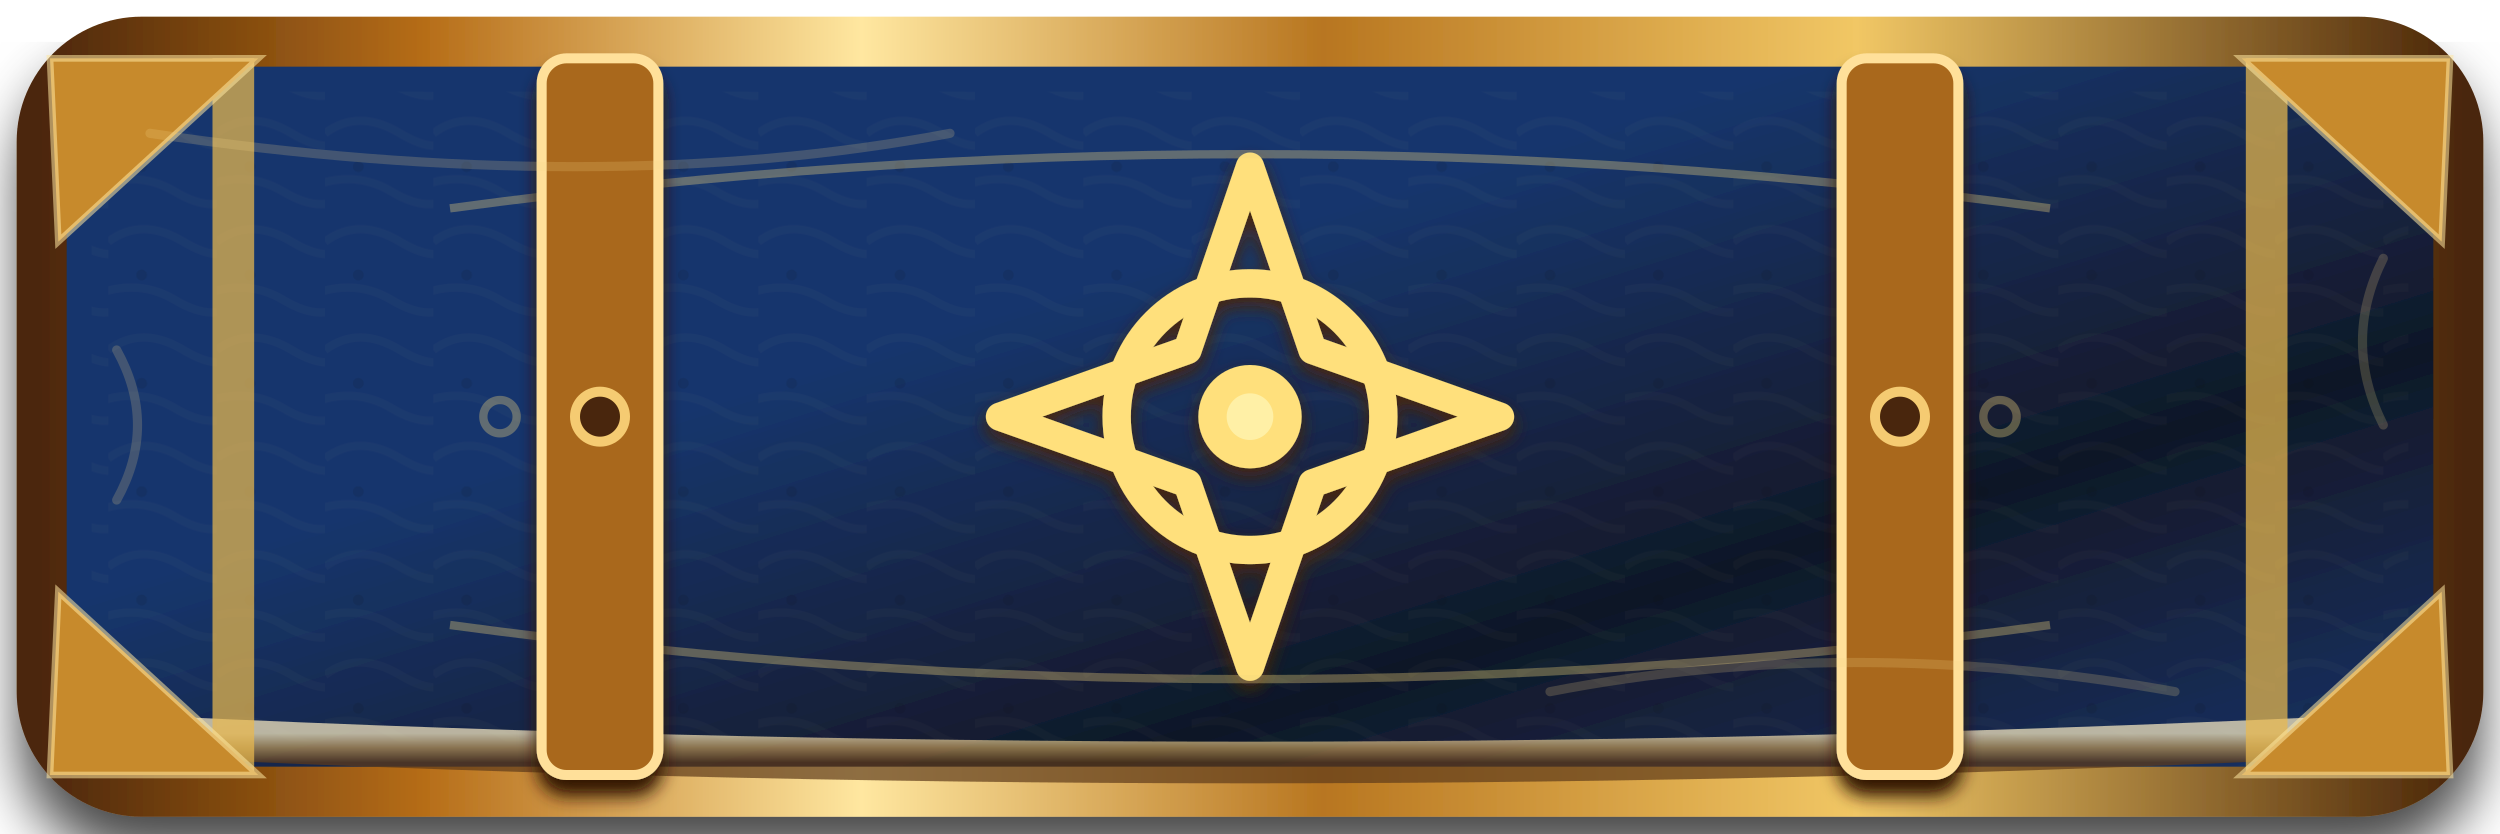
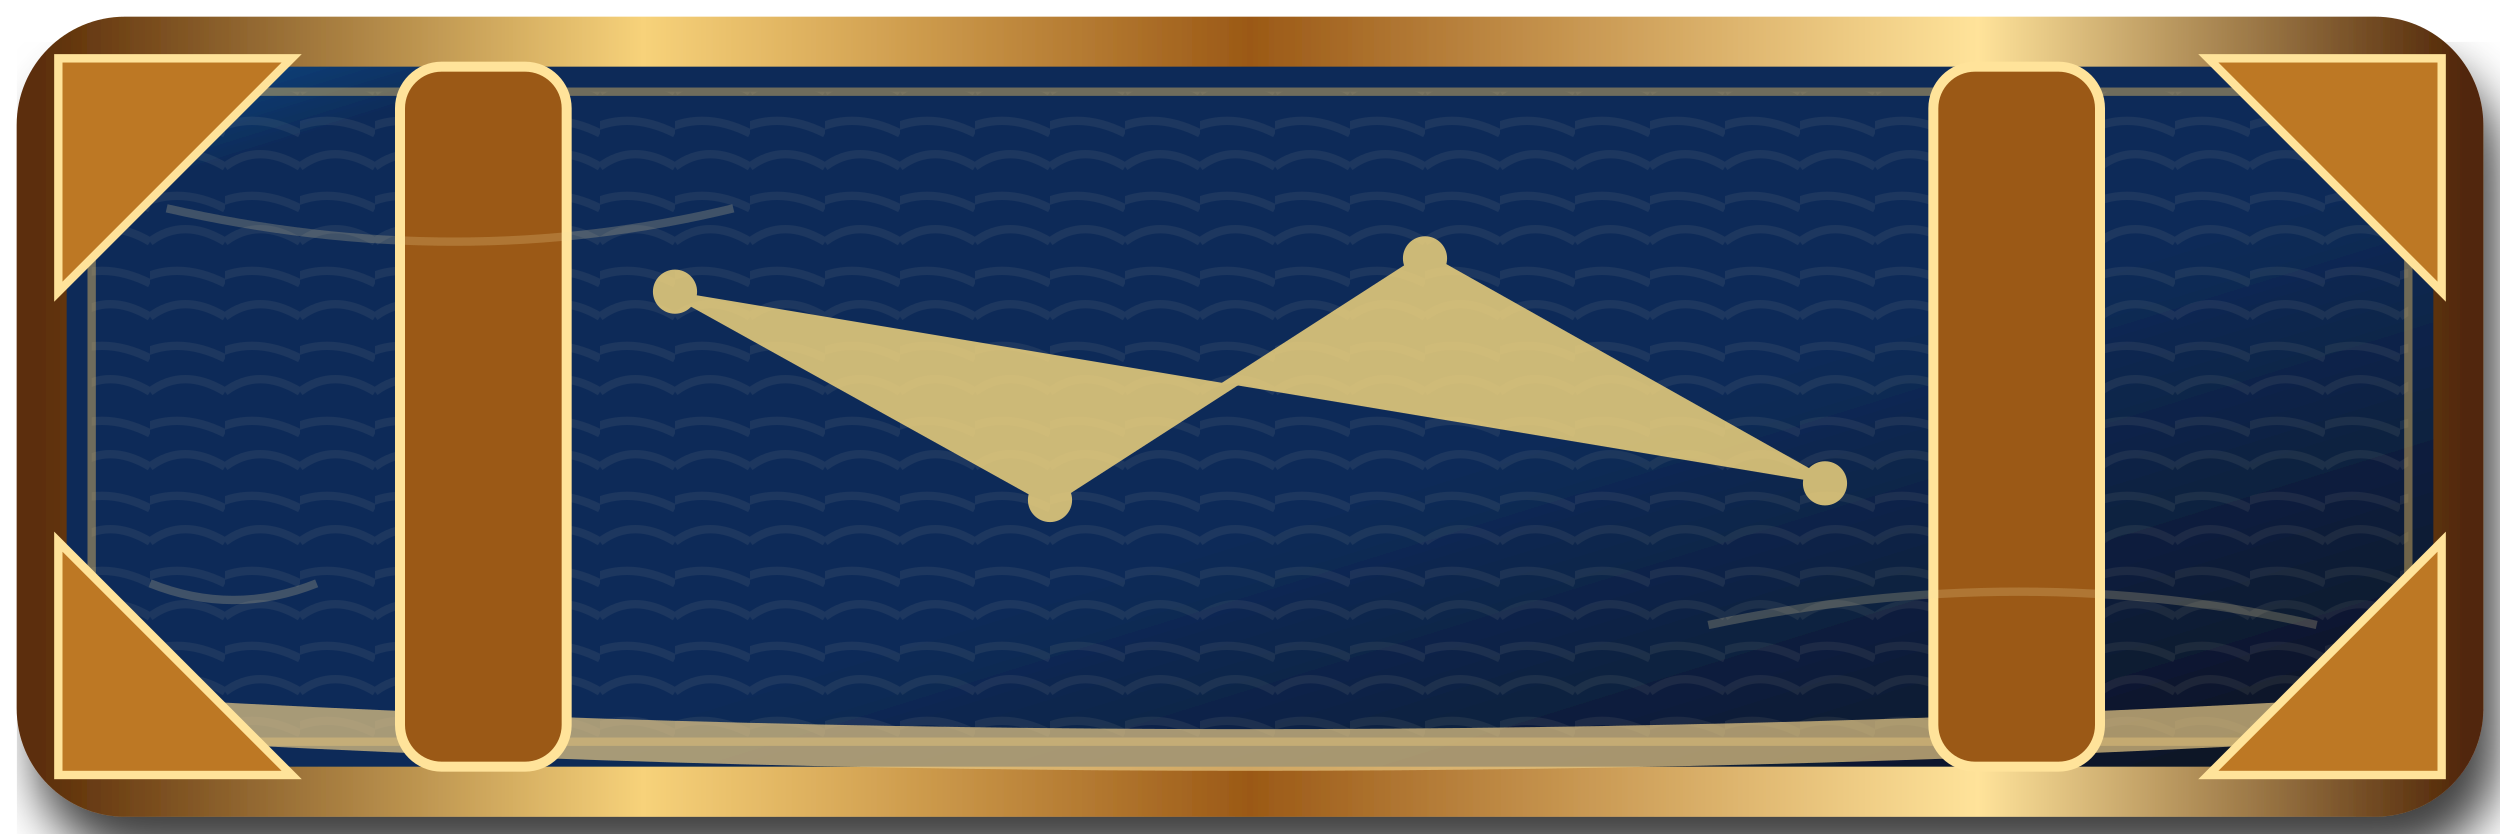
- <svg xmlns="http://www.w3.org/2000/svg" data-shape="3H" data-role="celestial-codex" viewBox="0 0 300 100">
+ <svg xmlns="http://www.w3.org/2000/svg" viewBox="0 0 300 100">
  <defs>
-     <linearGradient id="gold" x1="0" x2="1">
-       <stop stop-color="#4b2607" />
-       <stop offset=".16" stop-color="#b66d18" />
-       <stop offset=".34" stop-color="#ffe7a0" />
-       <stop offset=".53" stop-color="#b87620" />
-       <stop offset=".75" stop-color="#f1c765" />
-       <stop offset="1" stop-color="#4a2608" />
+     <linearGradient id="c" x2="1" y2="1">
+       <stop stop-color="#17559a" />
+       <stop offset=".12" stop-color="#082b58" />
+       <stop offset=".58" stop-color="#082b58" />
+       <stop offset="1" stop-color="#07101c" />
    </linearGradient>
-     <linearGradient id="leather" x1="0" y1="0" x2="1" y2="1">
-       <stop stop-color="#15366d" />
-       <stop offset=".38" stop-color="#15366d" />
-       <stop offset=".7" stop-color="#111827" />
-       <stop offset="1" stop-color="#15366d" />
+     <linearGradient id="g">
+       <stop stop-color="#5b2d08" />
+       <stop offset=".25" stop-color="#f7d27a" />
+       <stop offset=".5" stop-color="#9b5916" />
+       <stop offset=".8" stop-color="#ffe39a" />
+       <stop offset="1" stop-color="#512707" />
    </linearGradient>
-     <linearGradient id="page" x1="0" y1="0" x2="0" y2="1">
-       <stop stop-color="#fff0c4" />
-       <stop offset=".5" stop-color="#b99454" />
-       <stop offset="1" stop-color="#5e3b19" />
-     </linearGradient>
-     <pattern id="grain" width="13" height="13" patternUnits="userSpaceOnUse">
-       <path d="M0 3Q4 0 9 3T16 3M-3 10Q3 7 8 10T16 10" fill="none" stroke="#ffe8a0" stroke-opacity=".075" />
-       <circle cx="4" cy="7" r=".65" fill="#08090c" opacity=".28" />
+     <pattern id="p" width="9" height="9" patternUnits="userSpaceOnUse">
+       <path d="M0 2q4-3 9 0M-2 7q5-3 11 0" fill="none" stroke="#fff1bb" stroke-opacity=".07" />
    </pattern>
-     <filter id="shadow" x="-20%" y="-25%" width="145%" height="165%">
-       <feDropShadow dx="0" dy="5" stdDeviation="3.5" flood-color="#000" flood-opacity=".72" />
+     <filter id="s" x="-20%" y="-20%" width="150%" height="160%">
+       <feDropShadow dy="5" stdDeviation="3" flood-opacity=".75" />
    </filter>
  </defs>
-   <g filter="url(#shadow)" fill="url(#leather)" stroke="url(#gold)" stroke-width="6">
-     <rect x="5" y="5" width="290" height="90" rx="12" />
+   <rect x="5" y="5" width="290" height="90" rx="10" fill="url(#c)" stroke="url(#g)" stroke-width="6" filter="url(#s)" />
+   <rect x="11" y="11" width="278" height="78" rx="7" fill="url(#p)" stroke="#e7bd62" stroke-opacity=".45" />
+   <path d="M12 86Q150 94 288 86" stroke="#e8c985" stroke-width="5" opacity=".7" fill="none" />
+   <g class="rib">
+     <path d="M58 10V90M242 10V90" />
+     <rect x="48" y="8" width="20" height="84" rx="5" />
+     <rect x="232" y="8" width="20" height="84" rx="5" />
  </g>
-   <g opacity=".34" fill="url(#grain)">
-     <rect x="11" y="11" width="278" height="78" rx="8" />
+   <g class="corner">
+     <path d="M7 7h28L21 21 7 35ZM293 7h-28l14 14 14 14ZM7 93h28L21 79 7 65ZM293 93h-28l14-14 14-14Z" />
  </g>
-   <path d="M10 88Q150 95 290 88" fill="none" stroke="url(#page)" stroke-width="5" opacity=".7" />
-   <path d="M28 7V93M272 7V93" class="band" />
-   <g fill="#c78a2c" stroke="#ffe7a0" stroke-opacity=".55" stroke-width=".8">
-     <path d="M6 7h25L19 18 7 29Z" />
-     <path d="M294 7h-25l12 11 12 11Z" />
-     <path d="M6 93h25L19 82 7 71Z" />
-     <path d="M294 93h-25l12-11 12-11Z" />
+   <g class="ink">
+     <path d="M81 35L126 60L171 31L219 58" />
+     <circle cx="81" cy="35" r="2" />
+     <circle cx="126" cy="60" r="2" />
+     <circle cx="171" cy="31" r="2" />
+     <circle cx="219" cy="58" r="2" />
  </g>
-   <g transform="translate(150 50)" class="motif">
-     <path d="M0 -30L7.5 -8L30 0L7.5 8L0 30L-7.5 8L-30 0L-7.5 -8Z" />
-     <circle r="16" />
-     <circle r="4.5" fill="#fff0a6" />
+   <g class="scratches">
+     <path d="M20 25q35 8 68 0M205 75q38-8 73 0M18 70q10 4 20 0" />
  </g>
-   <g fill="none" stroke="#f5d67c" stroke-opacity=".34" stroke-width="1">
-     <path d="M54 25Q150 12 246 25M54 75Q150 88 246 75" />
-     <circle cx="60" cy="50" r="2" />
-     <circle cx="240" cy="50" r="2" />
-   </g>
-   <style>.band{fill:none;stroke:#e9b94e;stroke-width:5;opacity:.72}.motif{fill:none;stroke:#ffe07c;stroke-width:3.4;stroke-linejoin:round;filter:drop-shadow(0 1px 1px #4a2508)}</style>
-   <g class="hardware">
-     <g transform="translate(72 0)">
-       <rect x="-7" y="7" width="14" height="86" rx="3" />
-       <circle cx="0" cy="50" r="3" />
-     </g>
-     <g transform="translate(228 0)">
-       <rect x="-7" y="7" width="14" height="86" rx="3" />
-       <circle cx="0" cy="50" r="3" />
-     </g>
-   </g>
-   <g class="wear" fill="none">
-     <path d="M18 16q54 8 96 0M186 83q36-7 75 0" />
-     <path d="M14 42q5 9 0 18M286 31q-5 10 0 20" />
-   </g>
-   <style>.hardware{fill:#a9681b;stroke:#ffe09a;stroke-width:1.2;filter:drop-shadow(0 2px 1px #321600)}.hardware circle{fill:#4a270b;stroke:#f5cb72}.wear{stroke:#f5d98b;stroke-opacity:.2;stroke-width:1.1;stroke-linecap:round}</style>
+   <style>.rib{fill:#9b5916;stroke:#ffe39a;stroke-width:1.2}.corner{fill:#bd7824;stroke:#ffe39a;stroke-width:1}.ink{fill:#f7d87e;stroke:#f7d87e;stroke-width:1.3;opacity:.82}.scratches{fill:none;stroke:#f8dea0;stroke-opacity:.22;stroke-width:1}</style>
</svg>
